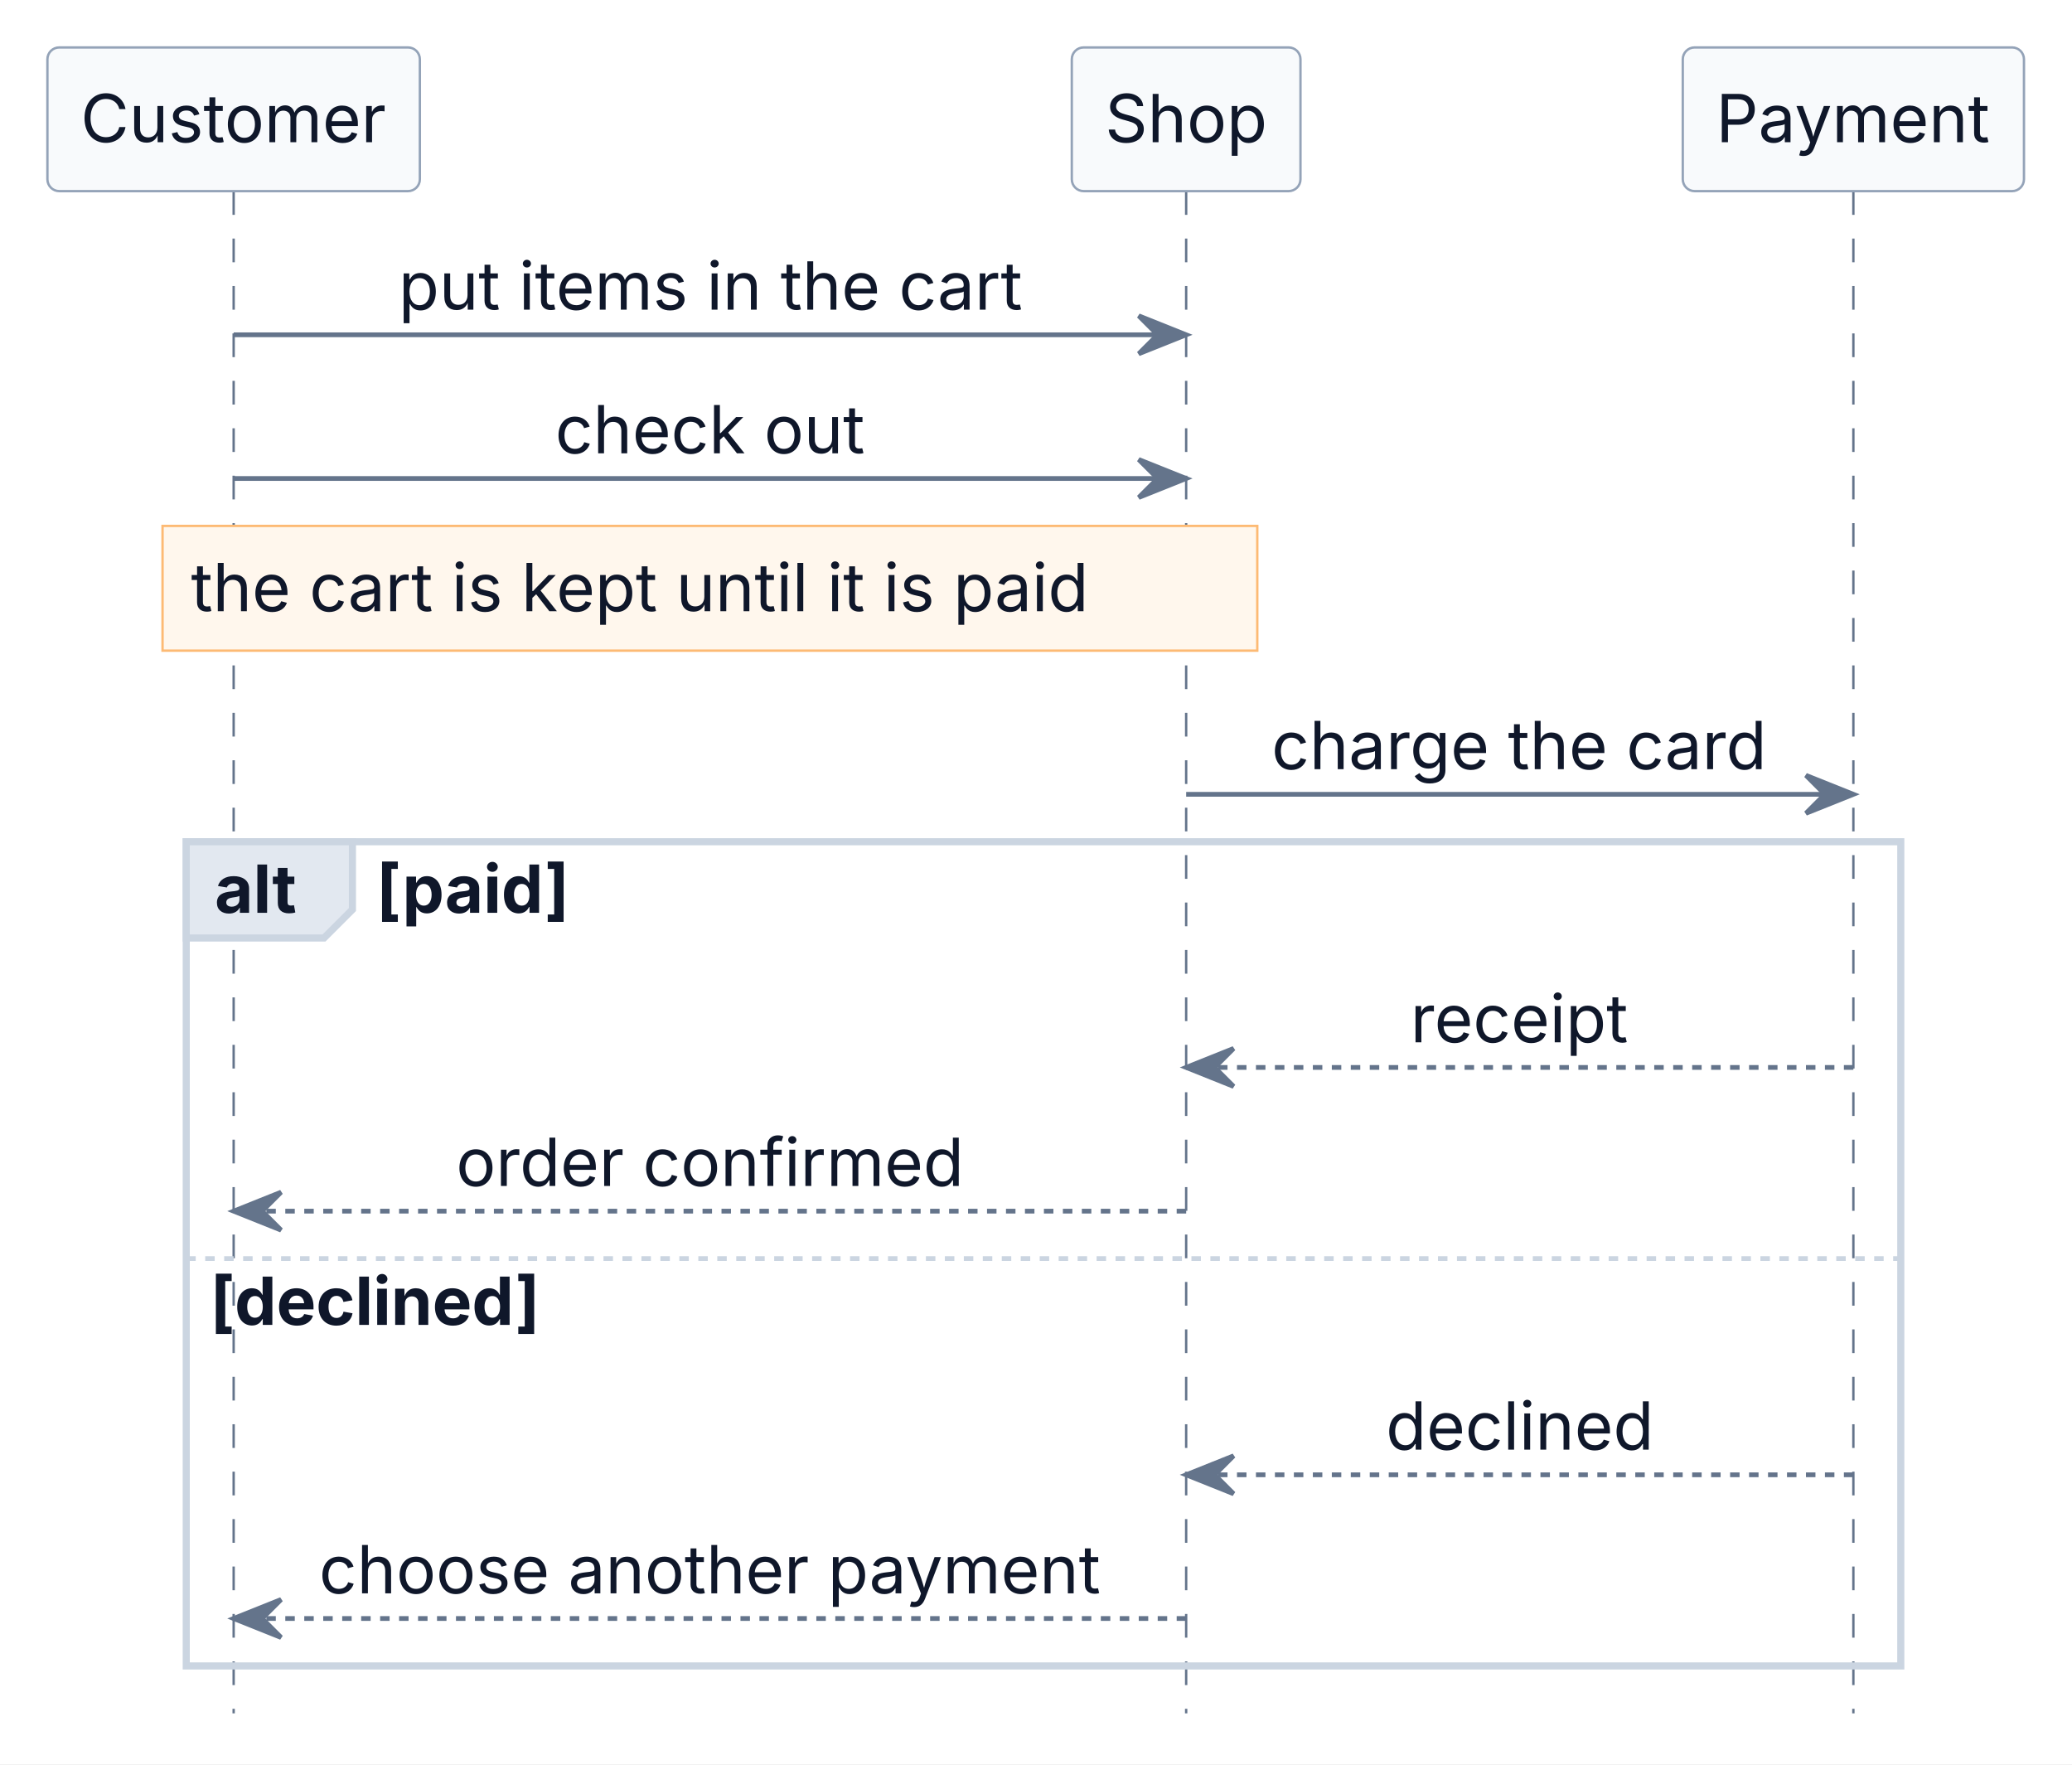
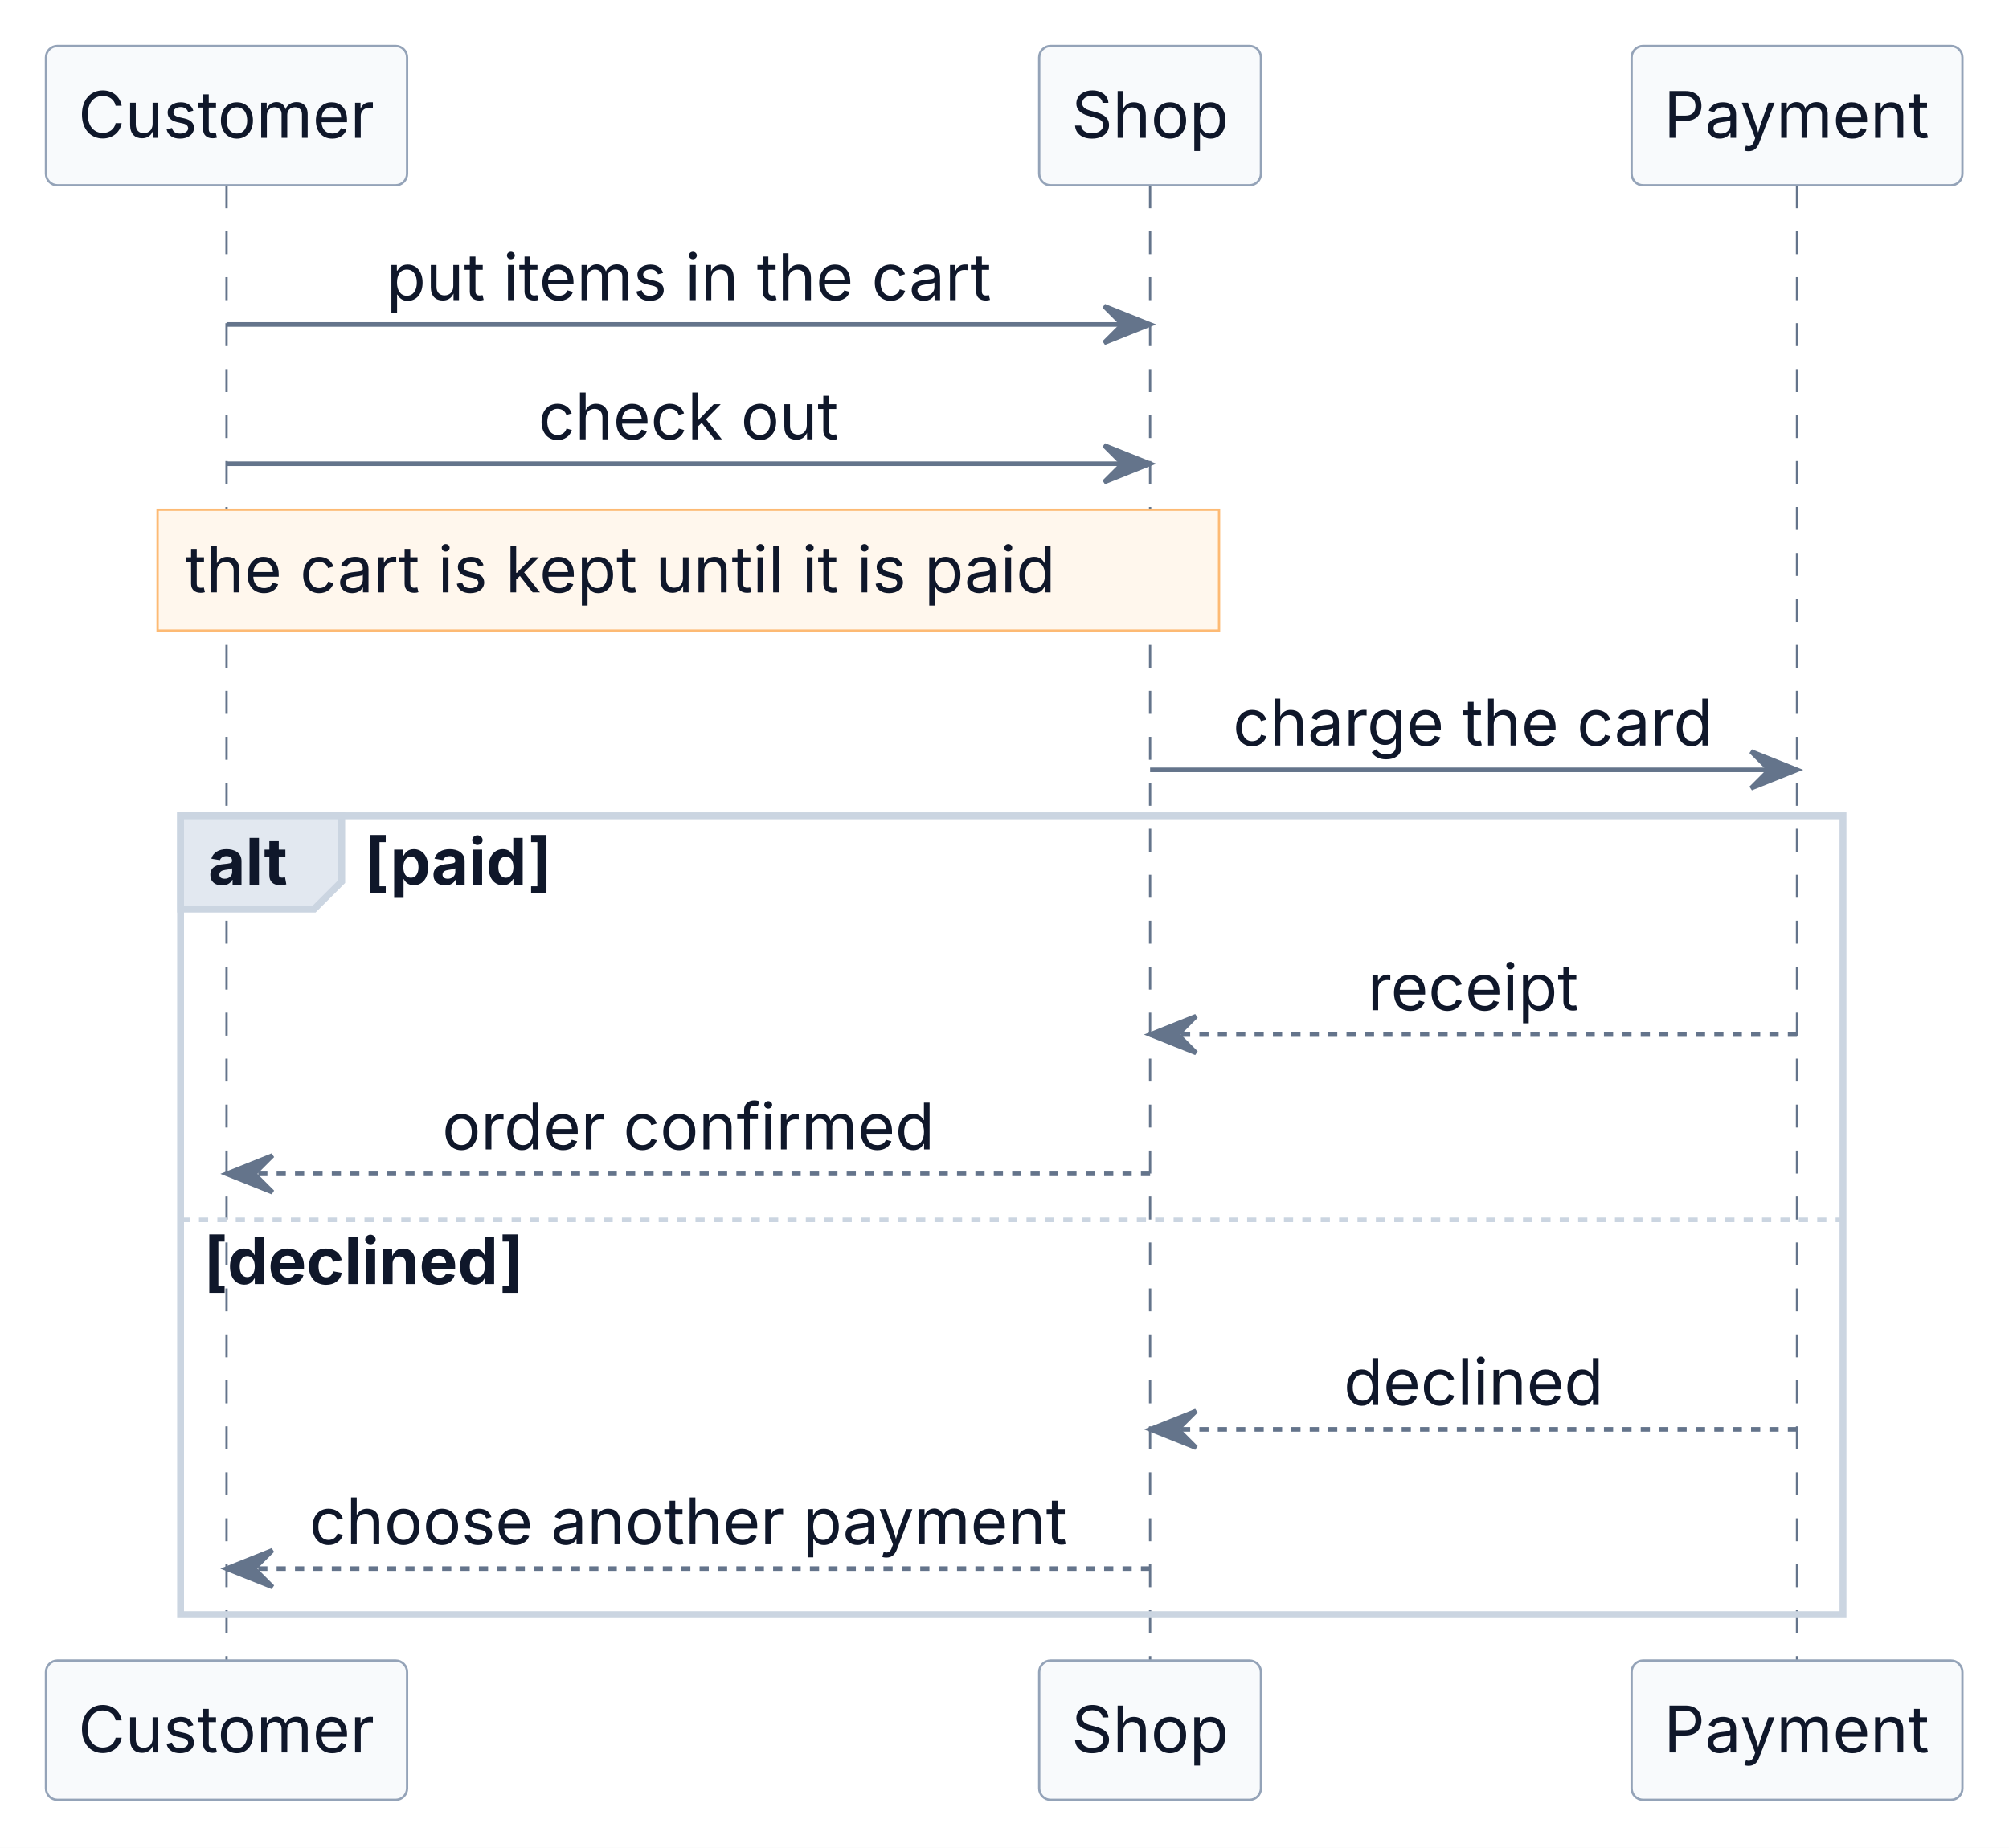
- <svg xmlns="http://www.w3.org/2000/svg" width="437" height="372" viewBox="0 0 437 372">
-   <rect x="0" y="0" width="437" height="372" fill="#FFFFFF" />
+ <svg xmlns="http://www.w3.org/2000/svg" width="437" height="402" viewBox="0 0 437 402">
+   <rect x="0" y="0" width="437" height="402" fill="#FFFFFF" />
  <g transform="translate(10,10)">
    <g>
      <line x1="39.28" y1="30.3" x2="39.28" y2="351.26" fill="none" stroke="#64748B" stroke-width="0.5" stroke-dasharray="5,5" />
      <line x1="240.17" y1="30.3" x2="240.17" y2="351.26" fill="none" stroke="#64748B" stroke-width="0.5" stroke-dasharray="5,5" />
      <line x1="380.89" y1="30.3" x2="380.89" y2="351.26" fill="none" stroke="#64748B" stroke-width="0.5" stroke-dasharray="5,5" />
    </g>
    <g>
      <rect x="29.28" y="167.48" width="361.61" height="173.78" fill="none" stroke="#CBD5E1" stroke-width="1.5" />
      <line x1="29.28" y1="255.37" x2="390.89" y2="255.37" fill="none" stroke="#CBD5E1" stroke-width="1" stroke-dasharray="2,2" />
    </g>
    <g>
      <rect x="0" y="0" width="78.55" height="30.3" rx="2.5" ry="2.5" fill="#F8FAFC" stroke="#94A3B8" stroke-width="0.5" />
      <text font-family="Inter, ui-sans-serif, system-ui, -apple-system, Segoe UI, DejaVu Sans, Liberation Sans, Arial, Liberation Sans, Arimo, Helvetica, Nimbus Sans, sans-serif, Noto Color Emoji, Apple Color Emoji, Segoe UI Emoji" xml:space="preserve">
        <tspan x="7" y="19.99" font-size="14" fill="#0F172A" textLength="64.55" lengthAdjust="spacing">Customer</tspan>
      </text>
      <rect x="216.05" y="0" width="48.23" height="30.3" rx="2.5" ry="2.5" fill="#F8FAFC" stroke="#94A3B8" stroke-width="0.5" />
      <text font-family="Inter, ui-sans-serif, system-ui, -apple-system, Segoe UI, DejaVu Sans, Liberation Sans, Arial, Liberation Sans, Arimo, Helvetica, Nimbus Sans, sans-serif, Noto Color Emoji, Apple Color Emoji, Segoe UI Emoji" xml:space="preserve">
        <tspan x="223.05" y="19.99" font-size="14" fill="#0F172A" textLength="34.23" lengthAdjust="spacing">Shop</tspan>
      </text>
      <rect x="344.91" y="0" width="71.96" height="30.3" rx="2.5" ry="2.5" fill="#F8FAFC" stroke="#94A3B8" stroke-width="0.5" />
      <text font-family="Inter, ui-sans-serif, system-ui, -apple-system, Segoe UI, DejaVu Sans, Liberation Sans, Arial, Liberation Sans, Arimo, Helvetica, Nimbus Sans, sans-serif, Noto Color Emoji, Apple Color Emoji, Segoe UI Emoji" xml:space="preserve">
        <tspan x="351.91" y="19.99" font-size="14" fill="#0F172A" textLength="57.96" lengthAdjust="spacing">Payment</tspan>
      </text>
      <line x1="39.28" y1="60.59" x2="240.17" y2="60.59" fill="none" stroke="#64748B" stroke-width="1" />
      <polygon points="230.17,56.59 240.17,60.59 230.17,64.59 234.17,60.59" fill="#64748B" stroke="#64748B" stroke-width="1" />
      <text font-family="Inter, ui-sans-serif, system-ui, -apple-system, Segoe UI, DejaVu Sans, Liberation Sans, Arial, Liberation Sans, Arimo, Helvetica, Nimbus Sans, sans-serif, Noto Color Emoji, Apple Color Emoji, Segoe UI Emoji" xml:space="preserve">
        <tspan x="74.06" y="55.29" font-size="14" fill="#0F172A" textLength="131.32" lengthAdjust="spacing">put items in the cart</tspan>
      </text>
      <line x1="39.28" y1="90.89" x2="240.17" y2="90.89" fill="none" stroke="#64748B" stroke-width="1" />
      <polygon points="230.17,86.89 240.17,90.89 230.17,94.89 234.17,90.89" fill="#64748B" stroke="#64748B" stroke-width="1" />
      <text font-family="Inter, ui-sans-serif, system-ui, -apple-system, Segoe UI, DejaVu Sans, Liberation Sans, Arial, Liberation Sans, Arimo, Helvetica, Nimbus Sans, sans-serif, Noto Color Emoji, Apple Color Emoji, Segoe UI Emoji" xml:space="preserve">
        <tspan x="107.08" y="85.58" font-size="14" fill="#0F172A" textLength="65.3" lengthAdjust="spacing">check out</tspan>
      </text>
      <rect x="24.28" y="100.89" width="230.89" height="26.3" fill="#FFF7ED" stroke="#FDBA74" stroke-width="0.5" />
      <text font-family="Inter, ui-sans-serif, system-ui, -apple-system, Segoe UI, DejaVu Sans, Liberation Sans, Arial, Liberation Sans, Arimo, Helvetica, Nimbus Sans, sans-serif, Noto Color Emoji, Apple Color Emoji, Segoe UI Emoji" xml:space="preserve">
        <tspan x="30.28" y="118.88" font-size="14" fill="#0F172A" textLength="189.07" lengthAdjust="spacing">the cart is kept until it is paid</tspan>
      </text>
      <line x1="240.17" y1="157.48" x2="380.89" y2="157.48" fill="none" stroke="#64748B" stroke-width="1" />
      <polygon points="370.89,153.48 380.89,157.48 370.89,161.48 374.89,157.48" fill="#64748B" stroke="#64748B" stroke-width="1" />
      <text font-family="Inter, ui-sans-serif, system-ui, -apple-system, Segoe UI, DejaVu Sans, Liberation Sans, Arial, Liberation Sans, Arimo, Helvetica, Nimbus Sans, sans-serif, Noto Color Emoji, Apple Color Emoji, Segoe UI Emoji" xml:space="preserve">
        <tspan x="258.17" y="152.18" font-size="14" fill="#0F172A" textLength="104.72" lengthAdjust="spacing">charge the card</tspan>
      </text>
      <line x1="380.89" y1="215.07" x2="240.17" y2="215.07" fill="none" stroke="#64748B" stroke-width="1" stroke-dasharray="2,2" />
      <polygon points="250.17,211.07 240.17,215.07 250.17,219.07 246.17,215.07" fill="#64748B" stroke="#64748B" stroke-width="1" />
      <text font-family="Inter, ui-sans-serif, system-ui, -apple-system, Segoe UI, DejaVu Sans, Liberation Sans, Arial, Liberation Sans, Arimo, Helvetica, Nimbus Sans, sans-serif, Noto Color Emoji, Apple Color Emoji, Segoe UI Emoji" xml:space="preserve">
        <tspan x="287.47" y="209.77" font-size="14" fill="#0F172A" textLength="46.12" lengthAdjust="spacing">receipt</tspan>
      </text>
      <line x1="240.17" y1="245.37" x2="39.28" y2="245.37" fill="none" stroke="#64748B" stroke-width="1" stroke-dasharray="2,2" />
      <polygon points="49.28,241.37 39.28,245.37 49.28,249.37 45.28,245.37" fill="#64748B" stroke="#64748B" stroke-width="1" />
      <text font-family="Inter, ui-sans-serif, system-ui, -apple-system, Segoe UI, DejaVu Sans, Liberation Sans, Arial, Liberation Sans, Arimo, Helvetica, Nimbus Sans, sans-serif, Noto Color Emoji, Apple Color Emoji, Segoe UI Emoji" xml:space="preserve">
        <tspan x="86.18" y="240.06" font-size="14" fill="#0F172A" textLength="107.09" lengthAdjust="spacing">order confirmed</tspan>
      </text>
      <line x1="380.89" y1="300.96" x2="240.17" y2="300.96" fill="none" stroke="#64748B" stroke-width="1" stroke-dasharray="2,2" />
      <polygon points="250.17,296.96 240.17,300.96 250.17,304.96 246.17,300.96" fill="#64748B" stroke="#64748B" stroke-width="1" />
      <text font-family="Inter, ui-sans-serif, system-ui, -apple-system, Segoe UI, DejaVu Sans, Liberation Sans, Arial, Liberation Sans, Arimo, Helvetica, Nimbus Sans, sans-serif, Noto Color Emoji, Apple Color Emoji, Segoe UI Emoji" xml:space="preserve">
        <tspan x="282.28" y="295.66" font-size="14" fill="#0F172A" textLength="56.5" lengthAdjust="spacing">declined</tspan>
      </text>
      <line x1="240.17" y1="331.26" x2="39.28" y2="331.26" fill="none" stroke="#64748B" stroke-width="1" stroke-dasharray="2,2" />
      <polygon points="49.28,327.26 39.28,331.26 49.28,335.26 45.28,331.26" fill="#64748B" stroke="#64748B" stroke-width="1" />
      <text font-family="Inter, ui-sans-serif, system-ui, -apple-system, Segoe UI, DejaVu Sans, Liberation Sans, Arial, Liberation Sans, Arimo, Helvetica, Nimbus Sans, sans-serif, Noto Color Emoji, Apple Color Emoji, Segoe UI Emoji" xml:space="preserve">
        <tspan x="57.28" y="325.95" font-size="14" fill="#0F172A" textLength="164.89" lengthAdjust="spacing">choose another payment</tspan>
      </text>
      <polygon points="29.28,167.48 64.33,167.48 64.33,181.78 58.33,187.78 29.28,187.78" fill="#E2E8F0" stroke="#CBD5E1" stroke-width="1.5" />
      <text font-family="Inter, ui-sans-serif, system-ui, -apple-system, Segoe UI, DejaVu Sans, Liberation Sans, Arial, Liberation Sans, Arimo, Helvetica, Nimbus Sans, sans-serif, Noto Color Emoji, Apple Color Emoji, Segoe UI Emoji" xml:space="preserve">
        <tspan x="35.28" y="182.47" font-size="14" fill="#0F172A" font-weight="bold" textLength="17.05" lengthAdjust="spacing">alt</tspan>
      </text>
      <text font-family="Inter, ui-sans-serif, system-ui, -apple-system, Segoe UI, DejaVu Sans, Liberation Sans, Arial, Liberation Sans, Arimo, Helvetica, Nimbus Sans, sans-serif, Noto Color Emoji, Apple Color Emoji, Segoe UI Emoji" xml:space="preserve">
        <tspan x="69.33" y="182.47" font-size="14" fill="#0F172A" font-weight="bold" textLength="40.12" lengthAdjust="spacing">[paid]</tspan>
      </text>
      <text font-family="Inter, ui-sans-serif, system-ui, -apple-system, Segoe UI, DejaVu Sans, Liberation Sans, Arial, Liberation Sans, Arimo, Helvetica, Nimbus Sans, sans-serif, Noto Color Emoji, Apple Color Emoji, Segoe UI Emoji" xml:space="preserve">
        <tspan x="34.28" y="269.36" font-size="14" fill="#0F172A" font-weight="bold" textLength="69.43" lengthAdjust="spacing">[declined]</tspan>
      </text>
+       <rect x="0" y="351.26" width="78.55" height="30.3" rx="2.5" ry="2.5" fill="#F8FAFC" stroke="#94A3B8" stroke-width="0.5" />
+       <text font-family="Inter, ui-sans-serif, system-ui, -apple-system, Segoe UI, DejaVu Sans, Liberation Sans, Arial, Liberation Sans, Arimo, Helvetica, Nimbus Sans, sans-serif, Noto Color Emoji, Apple Color Emoji, Segoe UI Emoji" xml:space="preserve">
+         <tspan x="7" y="371.25" font-size="14" fill="#0F172A" textLength="64.55" lengthAdjust="spacing">Customer</tspan>
+       </text>
+       <rect x="216.05" y="351.26" width="48.23" height="30.3" rx="2.5" ry="2.5" fill="#F8FAFC" stroke="#94A3B8" stroke-width="0.5" />
+       <text font-family="Inter, ui-sans-serif, system-ui, -apple-system, Segoe UI, DejaVu Sans, Liberation Sans, Arial, Liberation Sans, Arimo, Helvetica, Nimbus Sans, sans-serif, Noto Color Emoji, Apple Color Emoji, Segoe UI Emoji" xml:space="preserve">
+         <tspan x="223.05" y="371.25" font-size="14" fill="#0F172A" textLength="34.23" lengthAdjust="spacing">Shop</tspan>
+       </text>
+       <rect x="344.91" y="351.26" width="71.96" height="30.3" rx="2.5" ry="2.5" fill="#F8FAFC" stroke="#94A3B8" stroke-width="0.5" />
+       <text font-family="Inter, ui-sans-serif, system-ui, -apple-system, Segoe UI, DejaVu Sans, Liberation Sans, Arial, Liberation Sans, Arimo, Helvetica, Nimbus Sans, sans-serif, Noto Color Emoji, Apple Color Emoji, Segoe UI Emoji" xml:space="preserve">
+         <tspan x="351.91" y="371.25" font-size="14" fill="#0F172A" textLength="57.96" lengthAdjust="spacing">Payment</tspan>
+       </text>
    </g>
  </g>
</svg>
